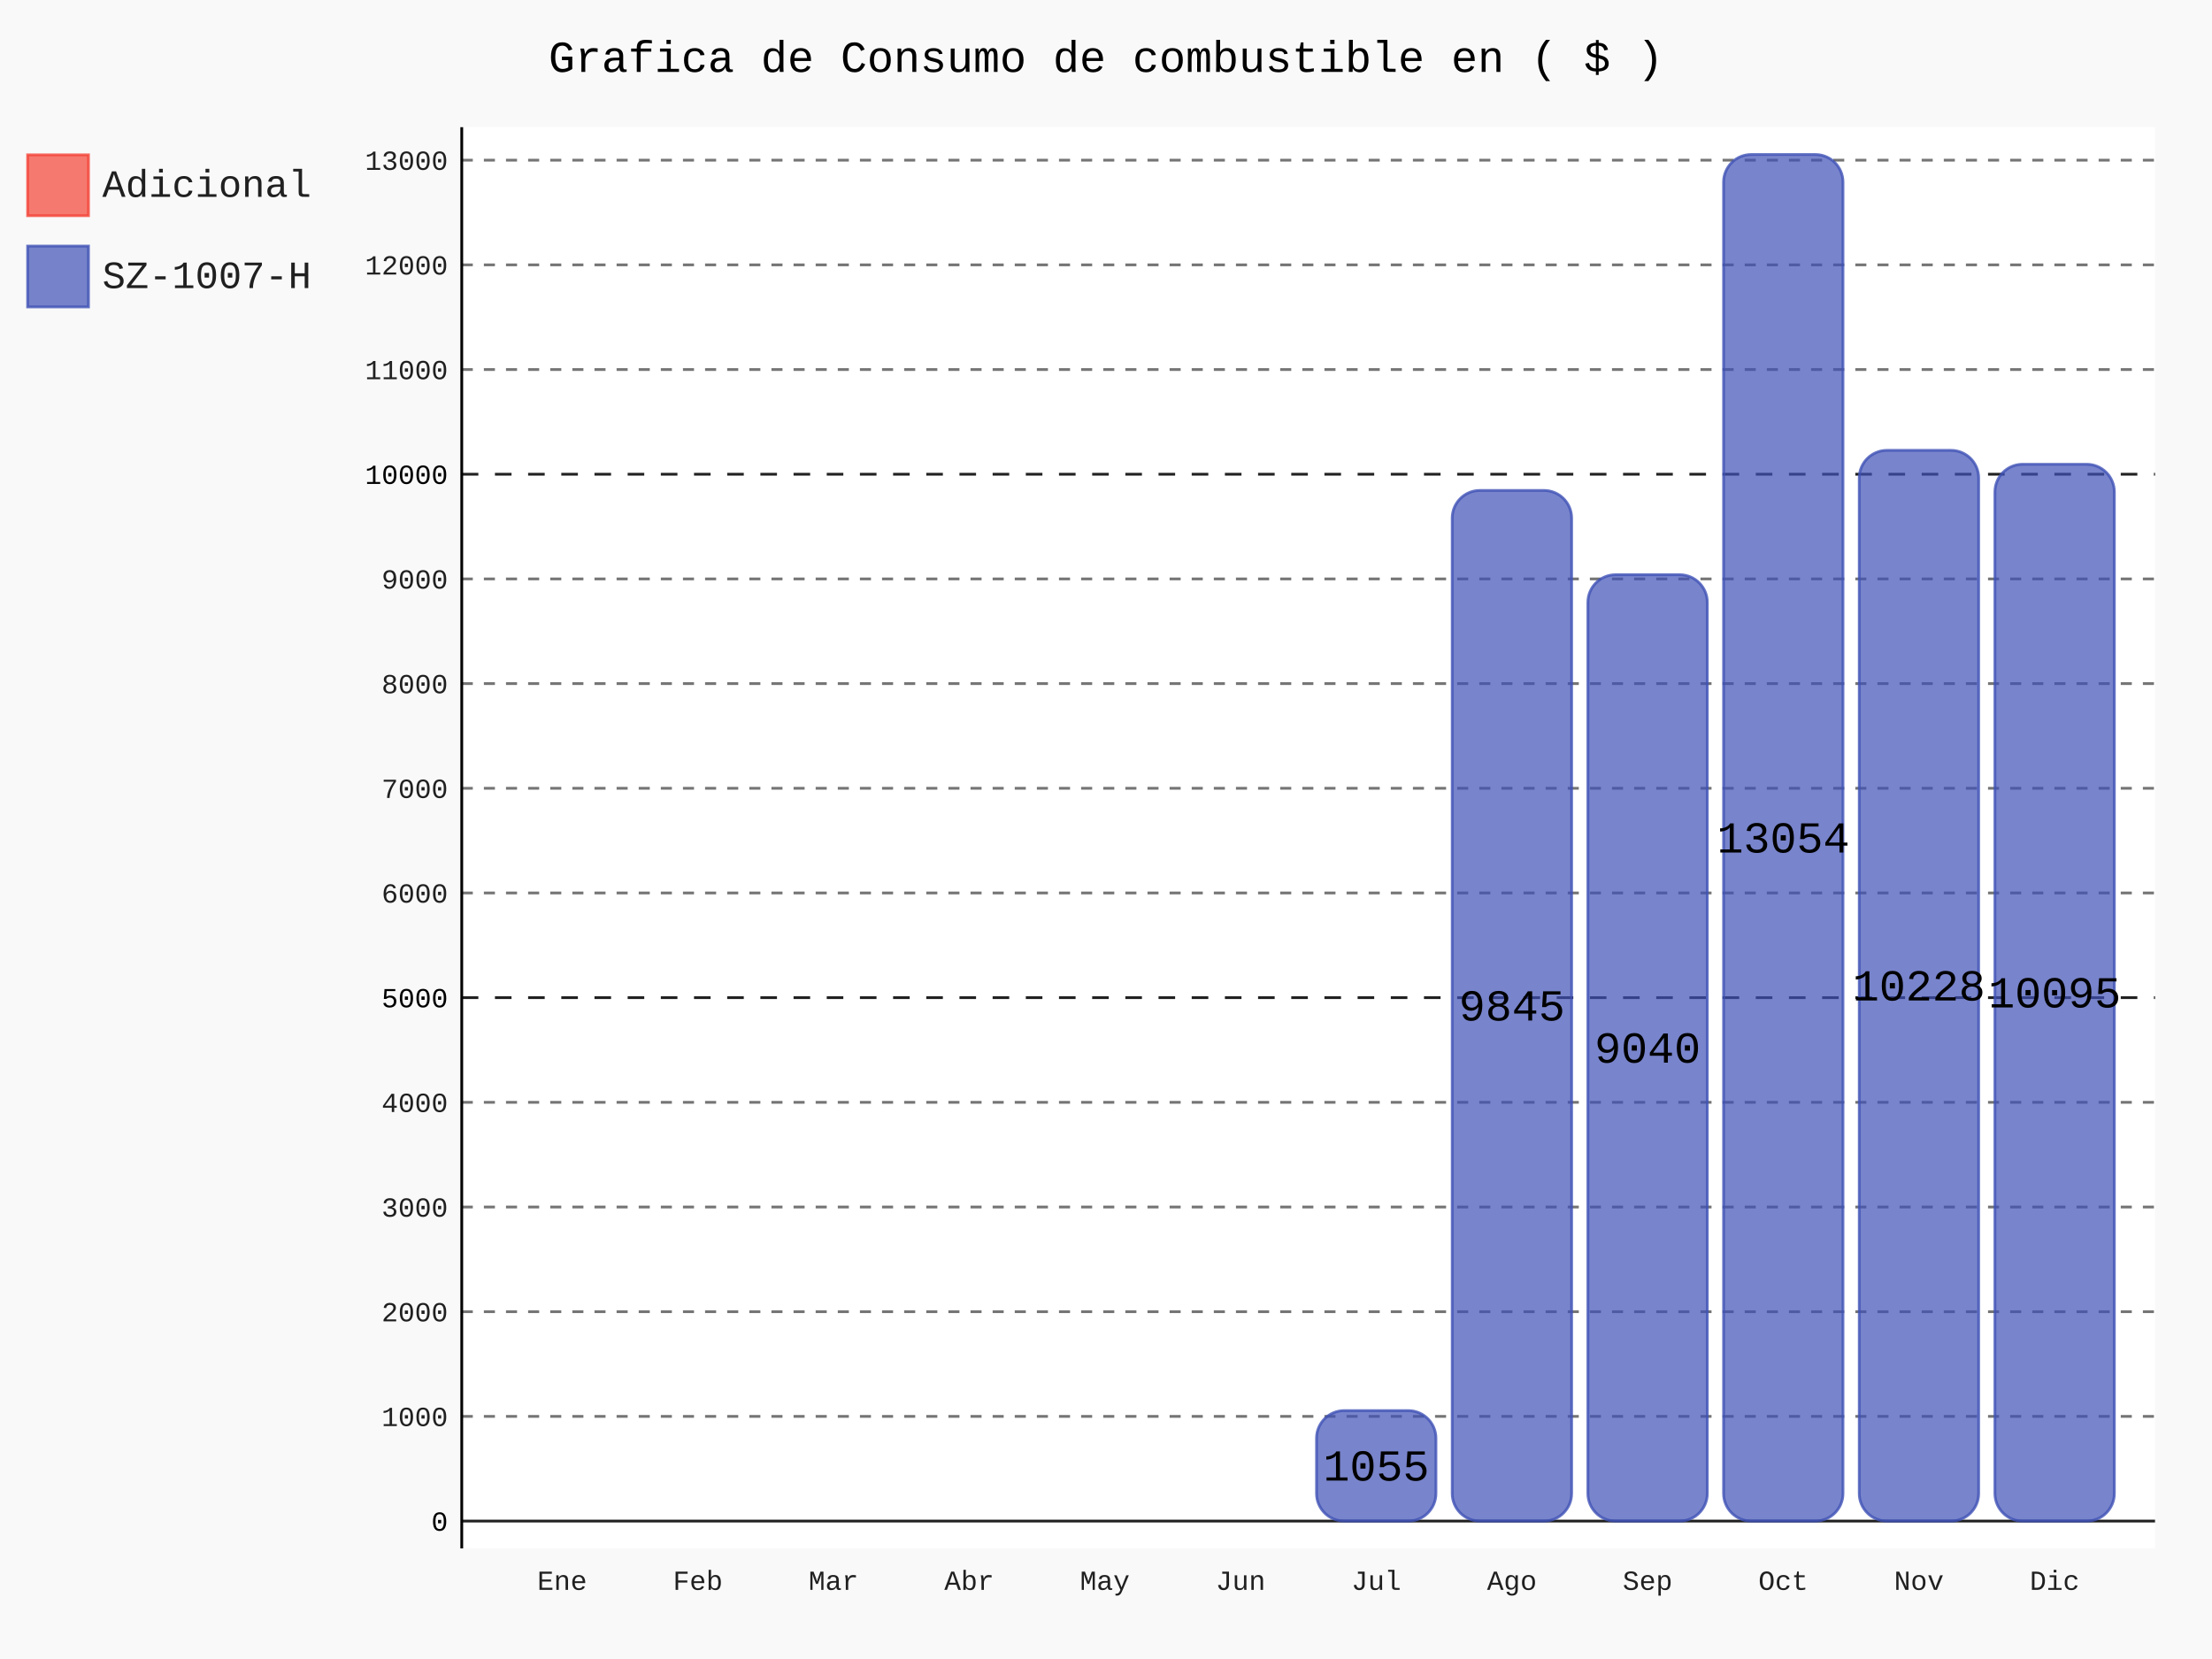
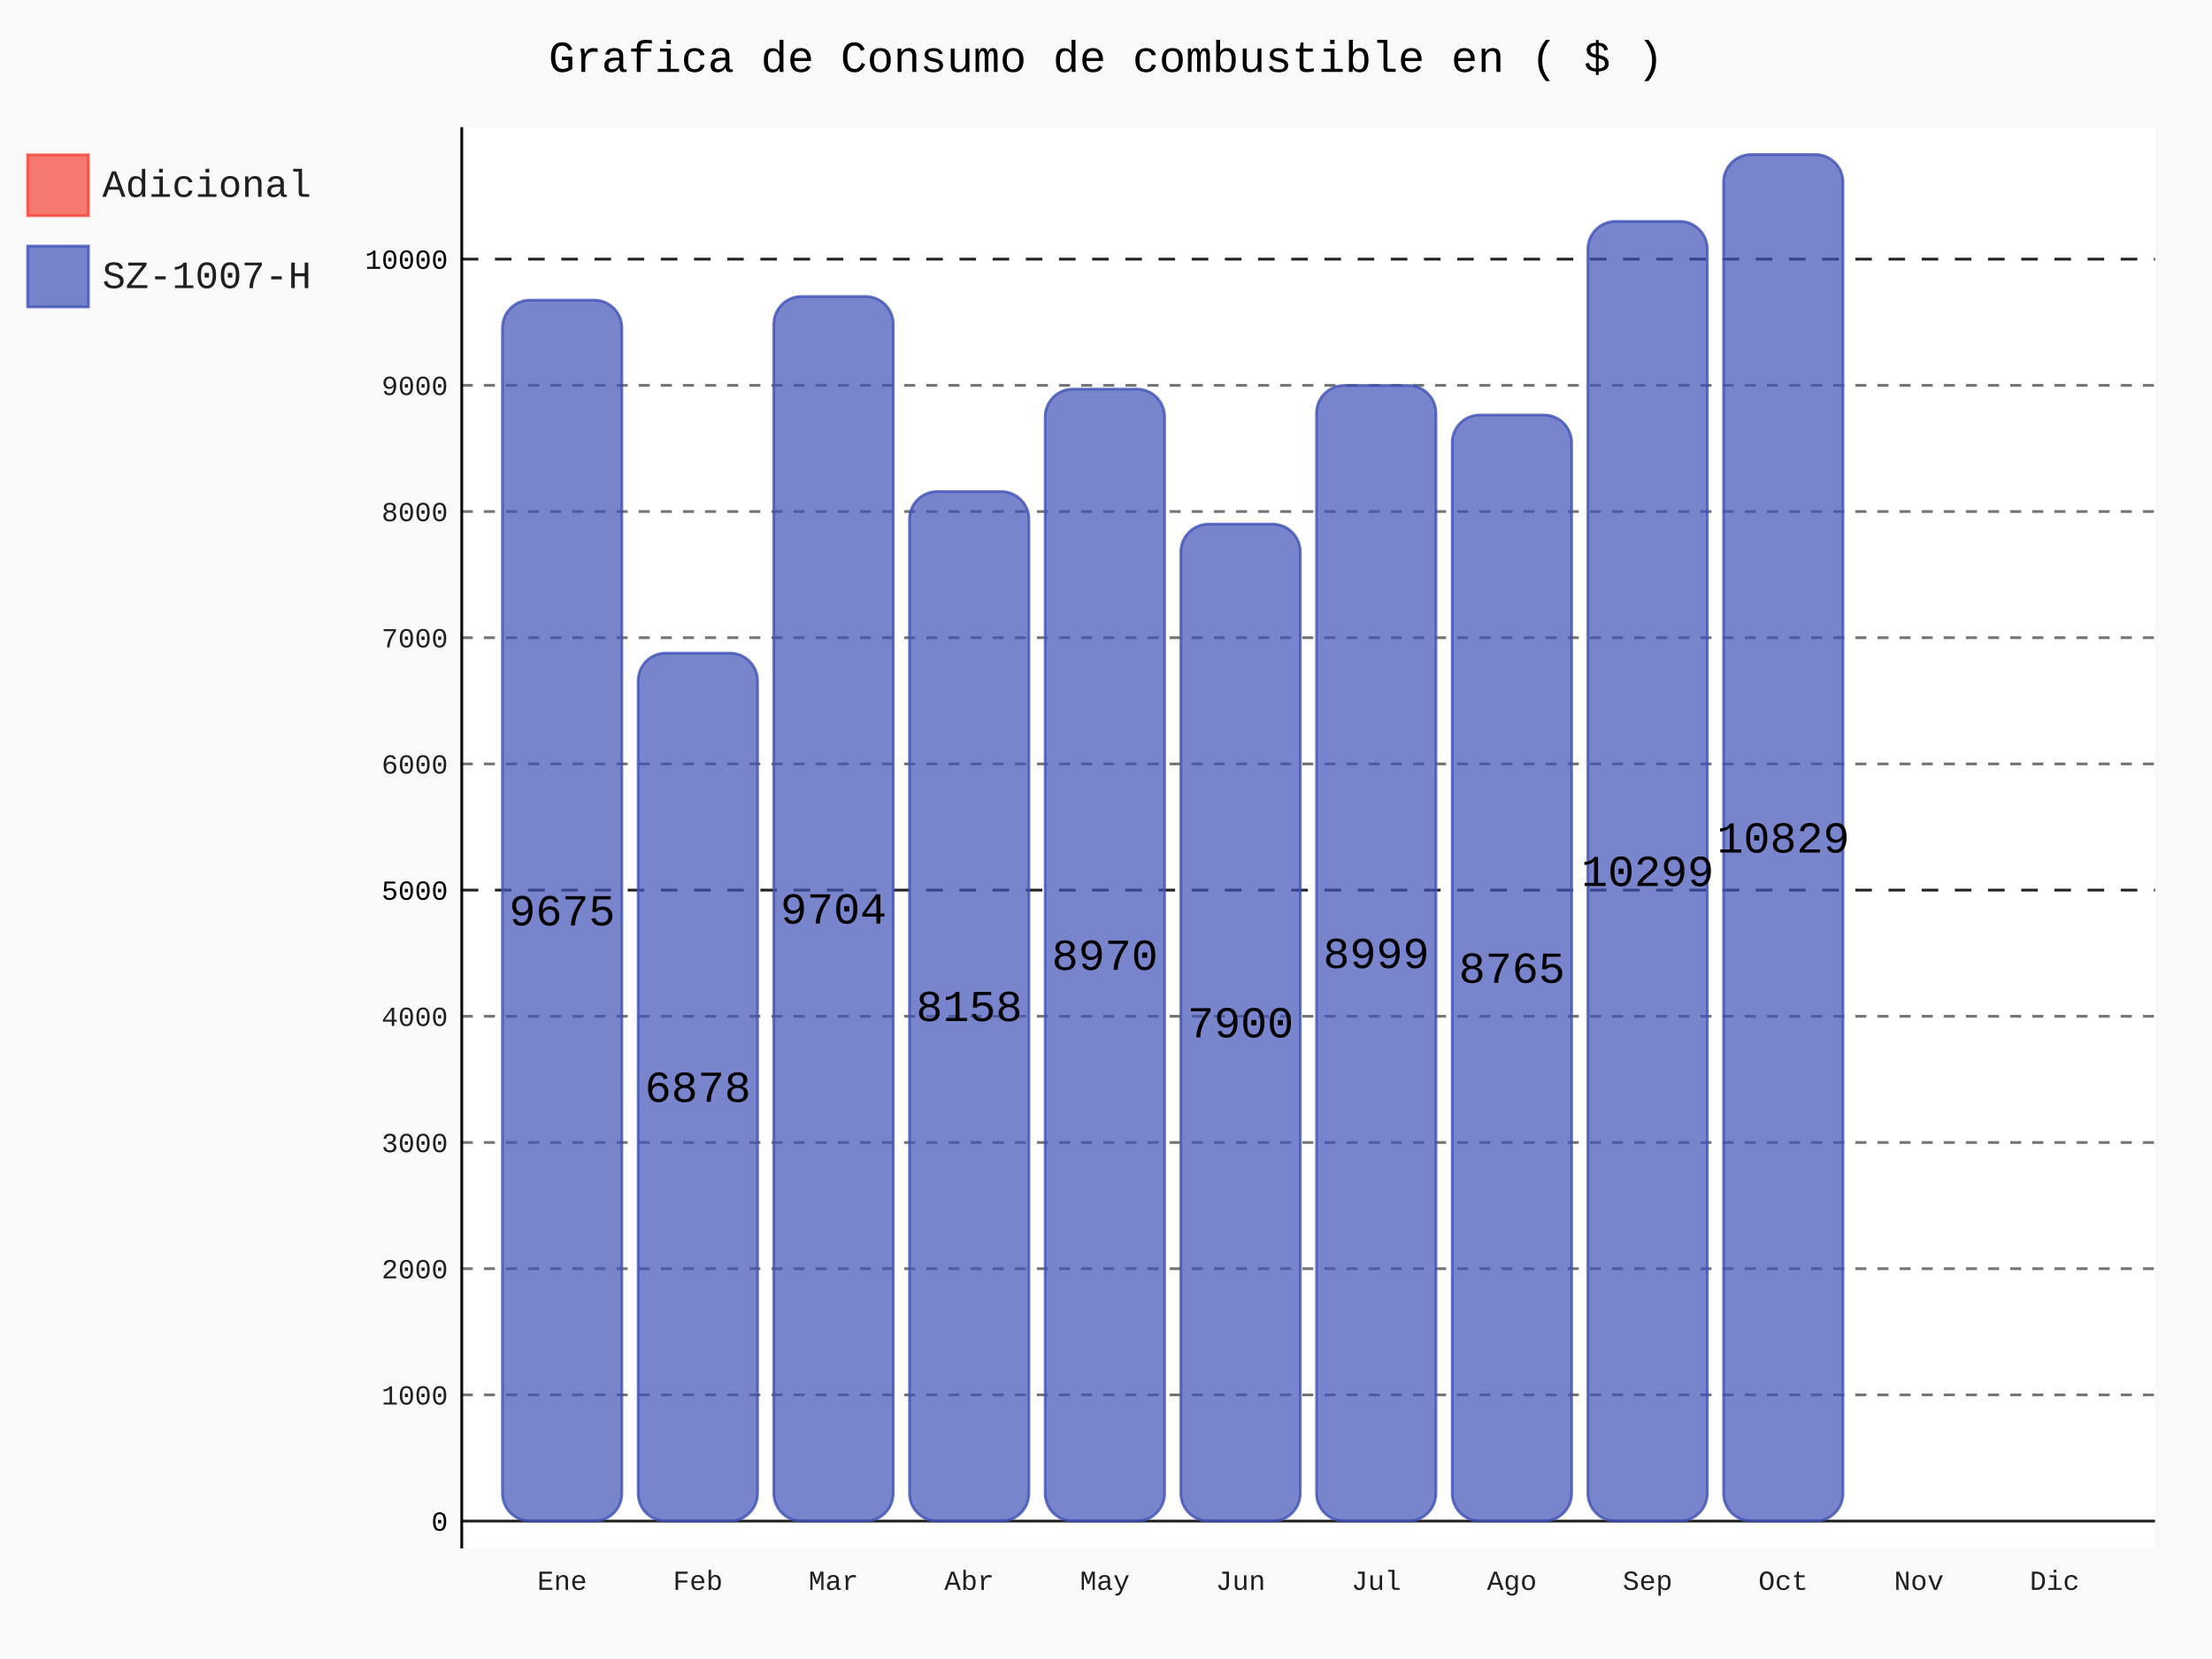
- <svg xmlns="http://www.w3.org/2000/svg" class="pygal-chart" id="chart-ab3c2174-28a5-49a7-9c34-a5045a11734b" viewBox="0 0 800 600">
+ <svg xmlns="http://www.w3.org/2000/svg" class="pygal-chart" id="chart-4b1015f7-79f9-4c62-902c-29ecca9bb8a8" viewBox="0 0 800 600">
  <defs>
    <style type="text/css">/*
 * This file is part of pygal
 *
 * A python svg graph plotting library
 * Copyright © 2012 Kozea

 * This library is free software: you can redistribute it and/or modify it under
 * the terms of the GNU Lesser General Public License as published by the Free
 * Software Foundation, either version 3 of the License, or (at your option) any
 * later version.
 *
 * This library is distributed in the hope that it will be useful, but WITHOUT
 * ANY WARRANTY; without even the implied warranty of MERCHANTABILITY or FITNESS
 * FOR A PARTICULAR PURPOSE.  See the GNU Lesser General Public License for more
 * details.
 *
 * You should have received a copy of the GNU Lesser General Public License
 * along with pygal. If not, see &lt;http://www.gnu.org/licenses/&gt;.
*/

/*
 * Font-sizes from config, override with care
 */

- #chart-ab3c2174-28a5-49a7-9c34-a5045a11734b  {
+ #chart-4b1015f7-79f9-4c62-902c-29ecca9bb8a8  {
  -webkit-user-select: none;
  -webkit-font-smoothing: antialiased;
  font-family: Consolas, "Liberation Mono", Menlo, Courier, monospace;
}

- #chart-ab3c2174-28a5-49a7-9c34-a5045a11734b .title {
+ #chart-4b1015f7-79f9-4c62-902c-29ecca9bb8a8 .title {
  font-family: Consolas, "Liberation Mono", Menlo, Courier, monospace;
  font-size: 16px;
}

- #chart-ab3c2174-28a5-49a7-9c34-a5045a11734b .legends .legend text {
+ #chart-4b1015f7-79f9-4c62-902c-29ecca9bb8a8 .legends .legend text {
  font-family: Consolas, "Liberation Mono", Menlo, Courier, monospace;
  font-size: 14px;
}

- #chart-ab3c2174-28a5-49a7-9c34-a5045a11734b .axis text {
+ #chart-4b1015f7-79f9-4c62-902c-29ecca9bb8a8 .axis text {
  font-family: Consolas, "Liberation Mono", Menlo, Courier, monospace;
  font-size: 10px;
}

- #chart-ab3c2174-28a5-49a7-9c34-a5045a11734b .axis text.major {
+ #chart-4b1015f7-79f9-4c62-902c-29ecca9bb8a8 .axis text.major {
  font-family: Consolas, "Liberation Mono", Menlo, Courier, monospace;
  font-size: 10px;
}

- #chart-ab3c2174-28a5-49a7-9c34-a5045a11734b .text-overlay text.value {
+ #chart-4b1015f7-79f9-4c62-902c-29ecca9bb8a8 .text-overlay text.value {
  font-family: Consolas, "Liberation Mono", Menlo, Courier, monospace;
  font-size: 16px;
}

- #chart-ab3c2174-28a5-49a7-9c34-a5045a11734b .text-overlay text.label {
+ #chart-4b1015f7-79f9-4c62-902c-29ecca9bb8a8 .text-overlay text.label {
  font-family: Consolas, "Liberation Mono", Menlo, Courier, monospace;
  font-size: 10px;
}

- #chart-ab3c2174-28a5-49a7-9c34-a5045a11734b .tooltip {
+ #chart-4b1015f7-79f9-4c62-902c-29ecca9bb8a8 .tooltip {
  font-family: Consolas, "Liberation Mono", Menlo, Courier, monospace;
  font-size: 14px;
}

- #chart-ab3c2174-28a5-49a7-9c34-a5045a11734b text.no_data {
+ #chart-4b1015f7-79f9-4c62-902c-29ecca9bb8a8 text.no_data {
  font-family: Consolas, "Liberation Mono", Menlo, Courier, monospace;
  font-size: 64px;
}

/*
 * This file is part of pygal
 *
 * A python svg graph plotting library
 * Copyright © 2012 Kozea

 * This library is free software: you can redistribute it and/or modify it under
 * the terms of the GNU Lesser General Public License as published by the Free
 * Software Foundation, either version 3 of the License, or (at your option) any
 * later version.
 *
 * This library is distributed in the hope that it will be useful, but WITHOUT
 * ANY WARRANTY; without even the implied warranty of MERCHANTABILITY or FITNESS
 * FOR A PARTICULAR PURPOSE.  See the GNU Lesser General Public License for more
 * details.
 *
 * You should have received a copy of the GNU Lesser General Public License
 * along with pygal. If not, see &lt;http://www.gnu.org/licenses/&gt;.
*/

/*
 * Styles from config
 */

- #chart-ab3c2174-28a5-49a7-9c34-a5045a11734b {
+ #chart-4b1015f7-79f9-4c62-902c-29ecca9bb8a8 {
  background-color: rgba(249, 249, 249, 1);
}

- #chart-ab3c2174-28a5-49a7-9c34-a5045a11734b path,
- #chart-ab3c2174-28a5-49a7-9c34-a5045a11734b line,
- #chart-ab3c2174-28a5-49a7-9c34-a5045a11734b rect,
- #chart-ab3c2174-28a5-49a7-9c34-a5045a11734b circle {
+ #chart-4b1015f7-79f9-4c62-902c-29ecca9bb8a8 path,
+ #chart-4b1015f7-79f9-4c62-902c-29ecca9bb8a8 line,
+ #chart-4b1015f7-79f9-4c62-902c-29ecca9bb8a8 rect,
+ #chart-4b1015f7-79f9-4c62-902c-29ecca9bb8a8 circle {
  -webkit-transition: 150ms;
  -moz-transition: 150ms;
  transition: 150ms;
}

- #chart-ab3c2174-28a5-49a7-9c34-a5045a11734b .graph &gt; .background {
+ #chart-4b1015f7-79f9-4c62-902c-29ecca9bb8a8 .graph &gt; .background {
  fill: rgba(249, 249, 249, 1);
}

- #chart-ab3c2174-28a5-49a7-9c34-a5045a11734b .plot &gt; .background {
+ #chart-4b1015f7-79f9-4c62-902c-29ecca9bb8a8 .plot &gt; .background {
  fill: rgba(255, 255, 255, 1);
}

- #chart-ab3c2174-28a5-49a7-9c34-a5045a11734b .graph {
+ #chart-4b1015f7-79f9-4c62-902c-29ecca9bb8a8 .graph {
  fill: rgba(0, 0, 0, .87);
}

- #chart-ab3c2174-28a5-49a7-9c34-a5045a11734b text.no_data {
+ #chart-4b1015f7-79f9-4c62-902c-29ecca9bb8a8 text.no_data {
  fill: rgba(0, 0, 0, 1);
}

- #chart-ab3c2174-28a5-49a7-9c34-a5045a11734b .title {
+ #chart-4b1015f7-79f9-4c62-902c-29ecca9bb8a8 .title {
  fill: rgba(0, 0, 0, 1);
}

- #chart-ab3c2174-28a5-49a7-9c34-a5045a11734b .legends .legend text {
+ #chart-4b1015f7-79f9-4c62-902c-29ecca9bb8a8 .legends .legend text {
  fill: rgba(0, 0, 0, .87);
}

- #chart-ab3c2174-28a5-49a7-9c34-a5045a11734b .legends .legend:hover text {
+ #chart-4b1015f7-79f9-4c62-902c-29ecca9bb8a8 .legends .legend:hover text {
  fill: rgba(0, 0, 0, 1);
}

- #chart-ab3c2174-28a5-49a7-9c34-a5045a11734b .axis .line {
+ #chart-4b1015f7-79f9-4c62-902c-29ecca9bb8a8 .axis .line {
  stroke: rgba(0, 0, 0, 1);
}

- #chart-ab3c2174-28a5-49a7-9c34-a5045a11734b .axis .guide.line {
+ #chart-4b1015f7-79f9-4c62-902c-29ecca9bb8a8 .axis .guide.line {
  stroke: rgba(0, 0, 0, .54);
}

- #chart-ab3c2174-28a5-49a7-9c34-a5045a11734b .axis .major.line {
+ #chart-4b1015f7-79f9-4c62-902c-29ecca9bb8a8 .axis .major.line {
  stroke: rgba(0, 0, 0, .87);
}

- #chart-ab3c2174-28a5-49a7-9c34-a5045a11734b .axis text.major {
+ #chart-4b1015f7-79f9-4c62-902c-29ecca9bb8a8 .axis text.major {
  fill: rgba(0, 0, 0, 1);
}

- #chart-ab3c2174-28a5-49a7-9c34-a5045a11734b .axis.y .guides:hover .guide.line,
- #chart-ab3c2174-28a5-49a7-9c34-a5045a11734b .line-graph .axis.x .guides:hover .guide.line,
- #chart-ab3c2174-28a5-49a7-9c34-a5045a11734b .stackedline-graph .axis.x .guides:hover .guide.line,
- #chart-ab3c2174-28a5-49a7-9c34-a5045a11734b .xy-graph .axis.x .guides:hover .guide.line {
+ #chart-4b1015f7-79f9-4c62-902c-29ecca9bb8a8 .axis.y .guides:hover .guide.line,
+ #chart-4b1015f7-79f9-4c62-902c-29ecca9bb8a8 .line-graph .axis.x .guides:hover .guide.line,
+ #chart-4b1015f7-79f9-4c62-902c-29ecca9bb8a8 .stackedline-graph .axis.x .guides:hover .guide.line,
+ #chart-4b1015f7-79f9-4c62-902c-29ecca9bb8a8 .xy-graph .axis.x .guides:hover .guide.line {
  stroke: rgba(0, 0, 0, 1);
}

- #chart-ab3c2174-28a5-49a7-9c34-a5045a11734b .axis .guides:hover text {
+ #chart-4b1015f7-79f9-4c62-902c-29ecca9bb8a8 .axis .guides:hover text {
  fill: rgba(0, 0, 0, 1);
}


- #chart-ab3c2174-28a5-49a7-9c34-a5045a11734b .reactive {
+ #chart-4b1015f7-79f9-4c62-902c-29ecca9bb8a8 .reactive {
  fill-opacity: .7;
  stroke-opacity: .8;
}

- #chart-ab3c2174-28a5-49a7-9c34-a5045a11734b .ci {
+ #chart-4b1015f7-79f9-4c62-902c-29ecca9bb8a8 .ci {
    stroke: rgba(0, 0, 0, .87);
}

- #chart-ab3c2174-28a5-49a7-9c34-a5045a11734b .reactive.active,
- #chart-ab3c2174-28a5-49a7-9c34-a5045a11734b .active .reactive {
+ #chart-4b1015f7-79f9-4c62-902c-29ecca9bb8a8 .reactive.active,
+ #chart-4b1015f7-79f9-4c62-902c-29ecca9bb8a8 .active .reactive {
  fill-opacity: .8;
  stroke-opacity: .9;
  stroke-width: 4;
}

- #chart-ab3c2174-28a5-49a7-9c34-a5045a11734b .ci .reactive.active {
+ #chart-4b1015f7-79f9-4c62-902c-29ecca9bb8a8 .ci .reactive.active {
  stroke-width: 1.5;
}

- #chart-ab3c2174-28a5-49a7-9c34-a5045a11734b .series text {
+ #chart-4b1015f7-79f9-4c62-902c-29ecca9bb8a8 .series text {
  fill: rgba(0, 0, 0, 1);
}

- #chart-ab3c2174-28a5-49a7-9c34-a5045a11734b .tooltip rect {
+ #chart-4b1015f7-79f9-4c62-902c-29ecca9bb8a8 .tooltip rect {
  fill: rgba(255, 255, 255, 1);
  stroke: rgba(0, 0, 0, 1);
  -webkit-transition: opacity 150ms;
  -moz-transition: opacity 150ms;
  transition: opacity 150ms;
}

- #chart-ab3c2174-28a5-49a7-9c34-a5045a11734b .tooltip .label {
+ #chart-4b1015f7-79f9-4c62-902c-29ecca9bb8a8 .tooltip .label {
  fill: rgba(0, 0, 0, .87);
}

- #chart-ab3c2174-28a5-49a7-9c34-a5045a11734b .tooltip .label {
+ #chart-4b1015f7-79f9-4c62-902c-29ecca9bb8a8 .tooltip .label {
  fill: rgba(0, 0, 0, .87);
}

- #chart-ab3c2174-28a5-49a7-9c34-a5045a11734b .tooltip .legend {
+ #chart-4b1015f7-79f9-4c62-902c-29ecca9bb8a8 .tooltip .legend {
  font-size: .8em;
  fill: rgba(0, 0, 0, .54);
}

- #chart-ab3c2174-28a5-49a7-9c34-a5045a11734b .tooltip .x_label {
+ #chart-4b1015f7-79f9-4c62-902c-29ecca9bb8a8 .tooltip .x_label {
  font-size: .6em;
  fill: rgba(0, 0, 0, 1);
}

- #chart-ab3c2174-28a5-49a7-9c34-a5045a11734b .tooltip .xlink {
+ #chart-4b1015f7-79f9-4c62-902c-29ecca9bb8a8 .tooltip .xlink {
  font-size: .5em;
  text-decoration: underline;
}

- #chart-ab3c2174-28a5-49a7-9c34-a5045a11734b .tooltip .value {
+ #chart-4b1015f7-79f9-4c62-902c-29ecca9bb8a8 .tooltip .value {
  font-size: 1.5em;
}

- #chart-ab3c2174-28a5-49a7-9c34-a5045a11734b .bound {
+ #chart-4b1015f7-79f9-4c62-902c-29ecca9bb8a8 .bound {
  font-size: .5em;
}

- #chart-ab3c2174-28a5-49a7-9c34-a5045a11734b .max-value {
+ #chart-4b1015f7-79f9-4c62-902c-29ecca9bb8a8 .max-value {
  font-size: .75em;
  fill: rgba(0, 0, 0, .54);
}

- #chart-ab3c2174-28a5-49a7-9c34-a5045a11734b .map-element {
+ #chart-4b1015f7-79f9-4c62-902c-29ecca9bb8a8 .map-element {
  fill: rgba(255, 255, 255, 1);
  stroke: rgba(0, 0, 0, .54) !important;
}

- #chart-ab3c2174-28a5-49a7-9c34-a5045a11734b .map-element .reactive {
+ #chart-4b1015f7-79f9-4c62-902c-29ecca9bb8a8 .map-element .reactive {
  fill-opacity: inherit;
  stroke-opacity: inherit;
}

- #chart-ab3c2174-28a5-49a7-9c34-a5045a11734b .color-0, #chart-ab3c2174-28a5-49a7-9c34-a5045a11734b .color-0 a:visited {
+ #chart-4b1015f7-79f9-4c62-902c-29ecca9bb8a8 .color-0, #chart-4b1015f7-79f9-4c62-902c-29ecca9bb8a8 .color-0 a:visited {
  stroke: #F44336;
  fill: #F44336;
}

- #chart-ab3c2174-28a5-49a7-9c34-a5045a11734b .color-1, #chart-ab3c2174-28a5-49a7-9c34-a5045a11734b .color-1 a:visited {
+ #chart-4b1015f7-79f9-4c62-902c-29ecca9bb8a8 .color-1, #chart-4b1015f7-79f9-4c62-902c-29ecca9bb8a8 .color-1 a:visited {
  stroke: #3F51B5;
  fill: #3F51B5;
}

- #chart-ab3c2174-28a5-49a7-9c34-a5045a11734b  .text-overlay .color-0 text {
+ #chart-4b1015f7-79f9-4c62-902c-29ecca9bb8a8  .text-overlay .color-0 text {
  fill: black;
}

- #chart-ab3c2174-28a5-49a7-9c34-a5045a11734b  .text-overlay .color-1 text {
+ #chart-4b1015f7-79f9-4c62-902c-29ecca9bb8a8  .text-overlay .color-1 text {
  fill: black;
}




/*
 * This file is part of pygal
 *
 * A python svg graph plotting library
 * Copyright © 2012 Kozea

 * This library is free software: you can redistribute it and/or modify it under
 * the terms of the GNU Lesser General Public License as published by the Free
 * Software Foundation, either version 3 of the License, or (at your option) any
 * later version.
 *
 * This library is distributed in the hope that it will be useful, but WITHOUT
 * ANY WARRANTY; without even the implied warranty of MERCHANTABILITY or FITNESS
 * FOR A PARTICULAR PURPOSE.  See the GNU Lesser General Public License for more
 * details.
 *
 * You should have received a copy of the GNU Lesser General Public License
 * along with pygal. If not, see &lt;http://www.gnu.org/licenses/&gt;.
*/

- #chart-ab3c2174-28a5-49a7-9c34-a5045a11734b text.no_data {
+ #chart-4b1015f7-79f9-4c62-902c-29ecca9bb8a8 text.no_data {
  text-anchor: middle;
}

- #chart-ab3c2174-28a5-49a7-9c34-a5045a11734b .guide.line {
+ #chart-4b1015f7-79f9-4c62-902c-29ecca9bb8a8 .guide.line {
  fill: none;
}

- #chart-ab3c2174-28a5-49a7-9c34-a5045a11734b .centered {
+ #chart-4b1015f7-79f9-4c62-902c-29ecca9bb8a8 .centered {
  text-anchor: middle;
}

- #chart-ab3c2174-28a5-49a7-9c34-a5045a11734b .title {
+ #chart-4b1015f7-79f9-4c62-902c-29ecca9bb8a8 .title {
  text-anchor: middle;
}

- #chart-ab3c2174-28a5-49a7-9c34-a5045a11734b .legends .legend text {
+ #chart-4b1015f7-79f9-4c62-902c-29ecca9bb8a8 .legends .legend text {
  fill-opacity: 1;
}

- #chart-ab3c2174-28a5-49a7-9c34-a5045a11734b .axis.x text {
+ #chart-4b1015f7-79f9-4c62-902c-29ecca9bb8a8 .axis.x text {
  text-anchor: middle;
}

- #chart-ab3c2174-28a5-49a7-9c34-a5045a11734b .axis.x:not(.web) text[transform] {
+ #chart-4b1015f7-79f9-4c62-902c-29ecca9bb8a8 .axis.x:not(.web) text[transform] {
  text-anchor: start;
}

- #chart-ab3c2174-28a5-49a7-9c34-a5045a11734b .axis.x:not(.web) text[transform].backwards {
+ #chart-4b1015f7-79f9-4c62-902c-29ecca9bb8a8 .axis.x:not(.web) text[transform].backwards {
  text-anchor: end;
}

- #chart-ab3c2174-28a5-49a7-9c34-a5045a11734b .axis.y text {
+ #chart-4b1015f7-79f9-4c62-902c-29ecca9bb8a8 .axis.y text {
  text-anchor: end;
}

- #chart-ab3c2174-28a5-49a7-9c34-a5045a11734b .axis.y text[transform].backwards {
+ #chart-4b1015f7-79f9-4c62-902c-29ecca9bb8a8 .axis.y text[transform].backwards {
  text-anchor: start;
}

- #chart-ab3c2174-28a5-49a7-9c34-a5045a11734b .axis.y2 text {
+ #chart-4b1015f7-79f9-4c62-902c-29ecca9bb8a8 .axis.y2 text {
  text-anchor: start;
}

- #chart-ab3c2174-28a5-49a7-9c34-a5045a11734b .axis.y2 text[transform].backwards {
+ #chart-4b1015f7-79f9-4c62-902c-29ecca9bb8a8 .axis.y2 text[transform].backwards {
  text-anchor: end;
}

- #chart-ab3c2174-28a5-49a7-9c34-a5045a11734b .axis .guide.line {
+ #chart-4b1015f7-79f9-4c62-902c-29ecca9bb8a8 .axis .guide.line {
  stroke-dasharray: 4,4;
}

- #chart-ab3c2174-28a5-49a7-9c34-a5045a11734b .axis .major.guide.line {
+ #chart-4b1015f7-79f9-4c62-902c-29ecca9bb8a8 .axis .major.guide.line {
  stroke-dasharray: 6,6;
}

- #chart-ab3c2174-28a5-49a7-9c34-a5045a11734b .horizontal .axis.y .guide.line,
- #chart-ab3c2174-28a5-49a7-9c34-a5045a11734b .horizontal .axis.y2 .guide.line,
- #chart-ab3c2174-28a5-49a7-9c34-a5045a11734b .vertical .axis.x .guide.line {
+ #chart-4b1015f7-79f9-4c62-902c-29ecca9bb8a8 .horizontal .axis.y .guide.line,
+ #chart-4b1015f7-79f9-4c62-902c-29ecca9bb8a8 .horizontal .axis.y2 .guide.line,
+ #chart-4b1015f7-79f9-4c62-902c-29ecca9bb8a8 .vertical .axis.x .guide.line {
  opacity: 0;
}

- #chart-ab3c2174-28a5-49a7-9c34-a5045a11734b .horizontal .axis.always_show .guide.line,
- #chart-ab3c2174-28a5-49a7-9c34-a5045a11734b .vertical .axis.always_show .guide.line {
+ #chart-4b1015f7-79f9-4c62-902c-29ecca9bb8a8 .horizontal .axis.always_show .guide.line,
+ #chart-4b1015f7-79f9-4c62-902c-29ecca9bb8a8 .vertical .axis.always_show .guide.line {
  opacity: 1 !important;
}

- #chart-ab3c2174-28a5-49a7-9c34-a5045a11734b .axis.y .guides:hover .guide.line,
- #chart-ab3c2174-28a5-49a7-9c34-a5045a11734b .axis.y2 .guides:hover .guide.line,
- #chart-ab3c2174-28a5-49a7-9c34-a5045a11734b .axis.x .guides:hover .guide.line {
+ #chart-4b1015f7-79f9-4c62-902c-29ecca9bb8a8 .axis.y .guides:hover .guide.line,
+ #chart-4b1015f7-79f9-4c62-902c-29ecca9bb8a8 .axis.y2 .guides:hover .guide.line,
+ #chart-4b1015f7-79f9-4c62-902c-29ecca9bb8a8 .axis.x .guides:hover .guide.line {
  opacity: 1;
}

- #chart-ab3c2174-28a5-49a7-9c34-a5045a11734b .axis .guides:hover text {
+ #chart-4b1015f7-79f9-4c62-902c-29ecca9bb8a8 .axis .guides:hover text {
  opacity: 1;
}

- #chart-ab3c2174-28a5-49a7-9c34-a5045a11734b .nofill {
+ #chart-4b1015f7-79f9-4c62-902c-29ecca9bb8a8 .nofill {
  fill: none;
}

- #chart-ab3c2174-28a5-49a7-9c34-a5045a11734b .subtle-fill {
+ #chart-4b1015f7-79f9-4c62-902c-29ecca9bb8a8 .subtle-fill {
  fill-opacity: .2;
}

- #chart-ab3c2174-28a5-49a7-9c34-a5045a11734b .dot {
+ #chart-4b1015f7-79f9-4c62-902c-29ecca9bb8a8 .dot {
  stroke-width: 1px;
  fill-opacity: 1;
}

- #chart-ab3c2174-28a5-49a7-9c34-a5045a11734b .dot.active {
+ #chart-4b1015f7-79f9-4c62-902c-29ecca9bb8a8 .dot.active {
  stroke-width: 5px;
}

- #chart-ab3c2174-28a5-49a7-9c34-a5045a11734b .dot.negative {
+ #chart-4b1015f7-79f9-4c62-902c-29ecca9bb8a8 .dot.negative {
  fill: transparent;
}

- #chart-ab3c2174-28a5-49a7-9c34-a5045a11734b  text, #chart-ab3c2174-28a5-49a7-9c34-a5045a11734b  tspan {
+ #chart-4b1015f7-79f9-4c62-902c-29ecca9bb8a8  text, #chart-4b1015f7-79f9-4c62-902c-29ecca9bb8a8  tspan {
  stroke: none !important;
}

- #chart-ab3c2174-28a5-49a7-9c34-a5045a11734b .series text.active {
+ #chart-4b1015f7-79f9-4c62-902c-29ecca9bb8a8 .series text.active {
  opacity: 1;
}

- #chart-ab3c2174-28a5-49a7-9c34-a5045a11734b .tooltip rect {
+ #chart-4b1015f7-79f9-4c62-902c-29ecca9bb8a8 .tooltip rect {
  fill-opacity: .95;
  stroke-width: .5;
}

- #chart-ab3c2174-28a5-49a7-9c34-a5045a11734b .tooltip text {
+ #chart-4b1015f7-79f9-4c62-902c-29ecca9bb8a8 .tooltip text {
  fill-opacity: 1;
}

- #chart-ab3c2174-28a5-49a7-9c34-a5045a11734b .showable {
+ #chart-4b1015f7-79f9-4c62-902c-29ecca9bb8a8 .showable {
  visibility: hidden;
}

- #chart-ab3c2174-28a5-49a7-9c34-a5045a11734b .showable.shown {
+ #chart-4b1015f7-79f9-4c62-902c-29ecca9bb8a8 .showable.shown {
  visibility: visible;
}

- #chart-ab3c2174-28a5-49a7-9c34-a5045a11734b .gauge-background {
+ #chart-4b1015f7-79f9-4c62-902c-29ecca9bb8a8 .gauge-background {
  fill: rgba(229, 229, 229, 1);
  stroke: none;
}

- #chart-ab3c2174-28a5-49a7-9c34-a5045a11734b .bg-lines {
+ #chart-4b1015f7-79f9-4c62-902c-29ecca9bb8a8 .bg-lines {
  stroke: rgba(249, 249, 249, 1);
  stroke-width: 2px;
}
</style>
  </defs>
  <g class="graph stackedbar-graph vertical">
    <rect class="background" height="600" width="800" x="0" y="0" />
    <g class="plot" transform="translate(167, 46)">
      <rect class="background" height="514" width="612.4" x="0" y="0" />
      <g class="axis y always_show">
        <g class="guides">
          <path class="axis major line" d="M0 504.115 h612.4" />
          <text class="major" x="-5" y="507.615">0</text>
        </g>
        <g class="guides">
-           <path class="guide line" d="M0 466.255 h612.4" />
-           <text class="" x="-5" y="469.755">1000</text>
-         </g>
-         <g class="guides">
-           <path class="guide line" d="M0 428.394 h612.4" />
-           <text class="" x="-5" y="431.894">2000</text>
-         </g>
-         <g class="guides">
-           <path class="guide line" d="M0 390.534 h612.4" />
-           <text class="" x="-5" y="394.034">3000</text>
-         </g>
-         <g class="guides">
-           <path class="guide line" d="M0 352.673 h612.4" />
-           <text class="" x="-5" y="356.173">4000</text>
-         </g>
-         <g class="guides">
-           <path class="major guide line" d="M0 314.813 h612.4" />
-           <text class="major" x="-5" y="318.313">5000</text>
-         </g>
-         <g class="guides">
-           <path class="guide line" d="M0 276.952 h612.4" />
-           <text class="" x="-5" y="280.452">6000</text>
-         </g>
-         <g class="guides">
-           <path class="guide line" d="M0 239.092 h612.4" />
-           <text class="" x="-5" y="242.592">7000</text>
-         </g>
-         <g class="guides">
-           <path class="guide line" d="M0 201.232 h612.4" />
-           <text class="" x="-5" y="204.732">8000</text>
-         </g>
-         <g class="guides">
-           <path class="guide line" d="M0 163.371 h612.4" />
-           <text class="" x="-5" y="166.871">9000</text>
-         </g>
-         <g class="guides">
-           <path class="major guide line" d="M0 125.511 h612.4" />
-           <text class="major" x="-5" y="129.011">10000</text>
-         </g>
-         <g class="guides">
-           <path class="guide line" d="M0 87.65 h612.4" />
-           <text class="" x="-5" y="91.15">11000</text>
-         </g>
-         <g class="guides">
-           <path class="guide line" d="M0 49.79 h612.4" />
-           <text class="" x="-5" y="53.29">12000</text>
-         </g>
-         <g class="guides">
-           <path class="guide line" d="M0 11.929 h612.4" />
-           <text class="" x="-5" y="15.429">13000</text>
+           <path class="guide line" d="M0 458.476 h612.4" />
+           <text class="" x="-5" y="461.976">1000</text>
+         </g>
+         <g class="guides">
+           <path class="guide line" d="M0 412.836 h612.4" />
+           <text class="" x="-5" y="416.336">2000</text>
+         </g>
+         <g class="guides">
+           <path class="guide line" d="M0 367.197 h612.4" />
+           <text class="" x="-5" y="370.697">3000</text>
+         </g>
+         <g class="guides">
+           <path class="guide line" d="M0 321.557 h612.4" />
+           <text class="" x="-5" y="325.057">4000</text>
+         </g>
+         <g class="guides">
+           <path class="major guide line" d="M0 275.918 h612.4" />
+           <text class="major" x="-5" y="279.418">5000</text>
+         </g>
+         <g class="guides">
+           <path class="guide line" d="M0 230.278 h612.4" />
+           <text class="" x="-5" y="233.778">6000</text>
+         </g>
+         <g class="guides">
+           <path class="guide line" d="M0 184.638 h612.4" />
+           <text class="" x="-5" y="188.138">7000</text>
+         </g>
+         <g class="guides">
+           <path class="guide line" d="M0 138.999 h612.4" />
+           <text class="" x="-5" y="142.499">8000</text>
+         </g>
+         <g class="guides">
+           <path class="guide line" d="M0 93.359 h612.4" />
+           <text class="" x="-5" y="96.859">9000</text>
+         </g>
+         <g class="guides">
+           <path class="major guide line" d="M0 47.72 h612.4" />
+           <text class="major" x="-5" y="51.22">10000</text>
        </g>
      </g>
      <g class="axis x">
        <path class="line" d="M0 0 v514" />
        <g class="guides">
          <path class="guide line" d="M36.312 0 v514" />
          <text class="" x="36.312" y="529.0">Ene</text>
        </g>
        <g class="guides">
          <path class="guide line" d="M85.383 0 v514" />
          <text class="" x="85.383" y="529.0">Feb</text>
        </g>
        <g class="guides">
          <path class="guide line" d="M134.453 0 v514" />
          <text class="" x="134.453" y="529.0">Mar</text>
        </g>
        <g class="guides">
          <path class="guide line" d="M183.524 0 v514" />
          <text class="" x="183.524" y="529.0">Abr</text>
        </g>
        <g class="guides">
          <path class="guide line" d="M232.594 0 v514" />
          <text class="" x="232.594" y="529.0">May</text>
        </g>
        <g class="guides">
          <path class="guide line" d="M281.665 0 v514" />
          <text class="" x="281.665" y="529.0">Jun</text>
        </g>
        <g class="guides">
          <path class="guide line" d="M330.735 0 v514" />
          <text class="" x="330.735" y="529.0">Jul</text>
        </g>
        <g class="guides">
          <path class="guide line" d="M379.806 0 v514" />
          <text class="" x="379.806" y="529.0">Ago</text>
        </g>
        <g class="guides">
          <path class="guide line" d="M428.876 0 v514" />
          <text class="" x="428.876" y="529.0">Sep</text>
        </g>
        <g class="guides">
          <path class="guide line" d="M477.947 0 v514" />
          <text class="" x="477.947" y="529.0">Oct</text>
        </g>
        <g class="guides">
          <path class="guide line" d="M527.017 0 v514" />
          <text class="" x="527.017" y="529.0">Nov</text>
        </g>
        <g class="guides">
          <path class="guide line" d="M576.088 0 v514" />
          <text class="" x="576.088" y="529.0">Dic</text>
        </g>
      </g>
      <g class="series serie-1 color-1">
        <g class="bars">
          <g class="bar">
-             <rect class="rect reactive tooltip-trigger" height="0.0" rx="10" ry="10" width="43.182" x="14.721" y="504.115" />
-           </g>
-           <g class="bar">
-             <rect class="rect reactive tooltip-trigger" height="0.0" rx="10" ry="10" width="43.182" x="63.792" y="504.115" />
-           </g>
-           <g class="bar">
-             <rect class="rect reactive tooltip-trigger" height="0.0" rx="10" ry="10" width="43.182" x="112.862" y="504.115" />
-           </g>
-           <g class="bar">
-             <rect class="rect reactive tooltip-trigger" height="0.0" rx="10" ry="10" width="43.182" x="161.933" y="504.115" />
-           </g>
-           <g class="bar">
-             <rect class="rect reactive tooltip-trigger" height="0.0" rx="10" ry="10" width="43.182" x="211.003" y="504.115" />
-           </g>
-           <g class="bar">
-             <rect class="rect reactive tooltip-trigger" height="0.0" rx="10" ry="10" width="43.182" x="260.074" y="504.115" />
-           </g>
-           <g class="bar">
-             <rect class="rect reactive tooltip-trigger" height="39.943" rx="10" ry="10" width="43.182" x="309.144" y="464.173" />
-           </g>
-           <g class="bar">
-             <rect class="rect reactive tooltip-trigger" height="372.736" rx="10" ry="10" width="43.182" x="358.215" y="131.379" />
-           </g>
-           <g class="bar">
-             <rect class="rect reactive tooltip-trigger" height="342.259" rx="10" ry="10" width="43.182" x="407.285" y="161.857" />
+             <rect class="rect reactive tooltip-trigger" height="441.563" rx="10" ry="10" width="43.182" x="14.721" y="62.553" />
+           </g>
+           <g class="bar">
+             <rect class="rect reactive tooltip-trigger" height="313.909" rx="10" ry="10" width="43.182" x="63.792" y="190.207" />
+           </g>
+           <g class="bar">
+             <rect class="rect reactive tooltip-trigger" height="442.886" rx="10" ry="10" width="43.182" x="112.862" y="61.229" />
+           </g>
+           <g class="bar">
+             <rect class="rect reactive tooltip-trigger" height="372.328" rx="10" ry="10" width="43.182" x="161.933" y="131.788" />
+           </g>
+           <g class="bar">
+             <rect class="rect reactive tooltip-trigger" height="409.387" rx="10" ry="10" width="43.182" x="211.003" y="94.729" />
+           </g>
+           <g class="bar">
+             <rect class="rect reactive tooltip-trigger" height="360.553" rx="10" ry="10" width="43.182" x="260.074" y="143.563" />
+           </g>
+           <g class="bar">
+             <rect class="rect reactive tooltip-trigger" height="410.71" rx="10" ry="10" width="43.182" x="309.144" y="93.405" />
+           </g>
+           <g class="bar">
+             <rect class="rect reactive tooltip-trigger" height="400.031" rx="10" ry="10" width="43.182" x="358.215" y="104.085" />
+           </g>
+           <g class="bar">
+             <rect class="rect reactive tooltip-trigger" height="470.042" rx="10" ry="10" width="43.182" x="407.285" y="34.074" />
          </g>
          <g class="bar">
            <rect class="rect reactive tooltip-trigger" height="494.231" rx="10" ry="10" width="43.182" x="456.356" y="9.885" />
          </g>
          <g class="bar">
-             <rect class="rect reactive tooltip-trigger" height="387.237" rx="10" ry="10" width="43.182" x="505.426" y="116.878" />
-           </g>
-           <g class="bar">
-             <rect class="rect reactive tooltip-trigger" height="382.202" rx="10" ry="10" width="43.182" x="554.497" y="121.914" />
+             <rect class="rect reactive tooltip-trigger" height="0.0" rx="10" ry="10" width="43.182" x="505.426" y="504.115" />
+           </g>
+           <g class="bar">
+             <rect class="rect reactive tooltip-trigger" height="0.0" rx="10" ry="10" width="43.182" x="554.497" y="504.115" />
          </g>
        </g>
      </g>
      <g class="series serie-0 color-0">
        <g class="bars">
          <g class="bar">
-             <rect class="rect reactive tooltip-trigger" height="0.0" rx="10" ry="10" width="43.182" x="14.721" y="504.115" />
-           </g>
-           <g class="bar">
-             <rect class="rect reactive tooltip-trigger" height="0.0" rx="10" ry="10" width="43.182" x="63.792" y="504.115" />
-           </g>
-           <g class="bar">
-             <rect class="rect reactive tooltip-trigger" height="0.0" rx="10" ry="10" width="43.182" x="112.862" y="504.115" />
-           </g>
-           <g class="bar">
-             <rect class="rect reactive tooltip-trigger" height="0.0" rx="10" ry="10" width="43.182" x="161.933" y="504.115" />
-           </g>
-           <g class="bar">
-             <rect class="rect reactive tooltip-trigger" height="0.0" rx="10" ry="10" width="43.182" x="211.003" y="504.115" />
-           </g>
-           <g class="bar">
-             <rect class="rect reactive tooltip-trigger" height="0.0" rx="10" ry="10" width="43.182" x="260.074" y="504.115" />
-           </g>
-           <g class="bar">
-             <rect class="rect reactive tooltip-trigger" height="0.0" rx="10" ry="10" width="43.182" x="309.144" y="464.173" />
-           </g>
-           <g class="bar">
-             <rect class="rect reactive tooltip-trigger" height="0.0" rx="10" ry="10" width="43.182" x="358.215" y="131.379" />
-           </g>
-           <g class="bar">
-             <rect class="rect reactive tooltip-trigger" height="0.0" rx="10" ry="10" width="43.182" x="407.285" y="161.857" />
+             <rect class="rect reactive tooltip-trigger" height="0.0" rx="10" ry="10" width="43.182" x="14.721" y="62.553" />
+           </g>
+           <g class="bar">
+             <rect class="rect reactive tooltip-trigger" height="0.0" rx="10" ry="10" width="43.182" x="63.792" y="190.207" />
+           </g>
+           <g class="bar">
+             <rect class="rect reactive tooltip-trigger" height="0.0" rx="10" ry="10" width="43.182" x="112.862" y="61.229" />
+           </g>
+           <g class="bar">
+             <rect class="rect reactive tooltip-trigger" height="0.0" rx="10" ry="10" width="43.182" x="161.933" y="131.788" />
+           </g>
+           <g class="bar">
+             <rect class="rect reactive tooltip-trigger" height="0.0" rx="10" ry="10" width="43.182" x="211.003" y="94.729" />
+           </g>
+           <g class="bar">
+             <rect class="rect reactive tooltip-trigger" height="0.0" rx="10" ry="10" width="43.182" x="260.074" y="143.563" />
+           </g>
+           <g class="bar">
+             <rect class="rect reactive tooltip-trigger" height="0.0" rx="10" ry="10" width="43.182" x="309.144" y="93.405" />
+           </g>
+           <g class="bar">
+             <rect class="rect reactive tooltip-trigger" height="0.0" rx="10" ry="10" width="43.182" x="358.215" y="104.085" />
+           </g>
+           <g class="bar">
+             <rect class="rect reactive tooltip-trigger" height="0.0" rx="10" ry="10" width="43.182" x="407.285" y="34.074" />
          </g>
          <g class="bar">
            <rect class="rect reactive tooltip-trigger" height="0.0" rx="10" ry="10" width="43.182" x="456.356" y="9.885" />
          </g>
          <g class="bar">
-             <rect class="rect reactive tooltip-trigger" height="0.0" rx="10" ry="10" width="43.182" x="505.426" y="116.878" />
-           </g>
-           <g class="bar">
-             <rect class="rect reactive tooltip-trigger" height="0.0" rx="10" ry="10" width="43.182" x="554.497" y="121.914" />
+             <rect class="rect reactive tooltip-trigger" height="0.0" rx="10" ry="10" width="43.182" x="505.426" y="504.115" />
+           </g>
+           <g class="bar">
+             <rect class="rect reactive tooltip-trigger" height="0.0" rx="10" ry="10" width="43.182" x="554.497" y="504.115" />
          </g>
        </g>
      </g>
    </g>
    <g class="titles">
      <text class="title plot_title" x="400.0" y="26">Grafica de Consumo de combustible en ( $ )</text>
    </g>
    <g class="plot overlay" transform="translate(167, 46)">
      <g class="series serie-1 color-1" />
      <g class="series serie-0 color-0" />
    </g>
    <g class="plot text-overlay" transform="translate(167, 46)">
      <g class="series serie-1 color-1">
-         <text class="value" text-anchor="middle" x="36.312" y="509.449" />
-         <text class="value" text-anchor="middle" x="85.383" y="509.449" />
-         <text class="value" text-anchor="middle" x="134.453" y="509.449" />
-         <text class="value" text-anchor="middle" x="183.524" y="509.449" />
-         <text class="value" text-anchor="middle" x="232.594" y="509.449" />
-         <text class="value" text-anchor="middle" x="281.665" y="509.449" />
-         <text class="value" text-anchor="middle" x="330.735" y="489.477">1055</text>
-         <text class="value" text-anchor="middle" x="379.806" y="323.08">9845</text>
-         <text class="value" text-anchor="middle" x="428.876" y="338.319">9040</text>
-         <text class="value" text-anchor="middle" x="477.947" y="262.333">13054</text>
-         <text class="value" text-anchor="middle" x="527.017" y="315.83">10228</text>
-         <text class="value" text-anchor="middle" x="576.088" y="318.348">10095</text>
+         <text class="value" text-anchor="middle" x="36.312" y="288.667">9675</text>
+         <text class="value" text-anchor="middle" x="85.383" y="352.494">6878</text>
+         <text class="value" text-anchor="middle" x="134.453" y="288.006">9704</text>
+         <text class="value" text-anchor="middle" x="183.524" y="323.285">8158</text>
+         <text class="value" text-anchor="middle" x="232.594" y="304.755">8970</text>
+         <text class="value" text-anchor="middle" x="281.665" y="329.172">7900</text>
+         <text class="value" text-anchor="middle" x="330.735" y="304.094">8999</text>
+         <text class="value" text-anchor="middle" x="379.806" y="309.433">8765</text>
+         <text class="value" text-anchor="middle" x="428.876" y="274.428">10299</text>
+         <text class="value" text-anchor="middle" x="477.947" y="262.333">10829</text>
+         <text class="value" text-anchor="middle" x="527.017" y="509.449" />
+         <text class="value" text-anchor="middle" x="576.088" y="509.449" />
      </g>
      <g class="series serie-0 color-0">
-         <text class="value" text-anchor="middle" x="36.312" y="509.449" />
-         <text class="value" text-anchor="middle" x="85.383" y="509.449" />
-         <text class="value" text-anchor="middle" x="134.453" y="509.449" />
-         <text class="value" text-anchor="middle" x="183.524" y="509.449" />
-         <text class="value" text-anchor="middle" x="232.594" y="509.449" />
-         <text class="value" text-anchor="middle" x="281.665" y="509.449" />
-         <text class="value" text-anchor="middle" x="330.735" y="469.506" />
-         <text class="value" text-anchor="middle" x="379.806" y="136.712" />
-         <text class="value" text-anchor="middle" x="428.876" y="167.19" />
+         <text class="value" text-anchor="middle" x="36.312" y="67.886" />
+         <text class="value" text-anchor="middle" x="85.383" y="195.54" />
+         <text class="value" text-anchor="middle" x="134.453" y="66.562" />
+         <text class="value" text-anchor="middle" x="183.524" y="137.121" />
+         <text class="value" text-anchor="middle" x="232.594" y="100.062" />
+         <text class="value" text-anchor="middle" x="281.665" y="148.896" />
+         <text class="value" text-anchor="middle" x="330.735" y="98.738" />
+         <text class="value" text-anchor="middle" x="379.806" y="109.418" />
+         <text class="value" text-anchor="middle" x="428.876" y="39.407" />
        <text class="value" text-anchor="middle" x="477.947" y="15.218" />
-         <text class="value" text-anchor="middle" x="527.017" y="122.212" />
-         <text class="value" text-anchor="middle" x="576.088" y="127.247" />
+         <text class="value" text-anchor="middle" x="527.017" y="509.449" />
+         <text class="value" text-anchor="middle" x="576.088" y="509.449" />
      </g>
    </g>
    <g class="plot tooltip-overlay" transform="translate(167, 46)">
      <g class="tooltip" style="opacity: 0" transform="translate(0 0)">
        <rect class="tooltip-box" height="0" rx="0" ry="0" width="0" />
        <g class="text" />
      </g>
    </g>
    <g class="legends" transform="translate(10, 56)">
      <g class="legend reactive activate-serie" id="activate-serie-0">
        <rect class="color-0 reactive" height="22" width="22" x="0.0" y="0.0" />
        <text x="27.0" y="15.2">Adicional</text>
      </g>
      <g class="legend reactive activate-serie" id="activate-serie-1">
        <rect class="color-1 reactive" height="22" width="22" x="0.0" y="33.0" />
        <text x="27.0" y="48.2">SZ-1007-H</text>
      </g>
    </g>
    <g class="legends" transform="translate(790, 56)" />
  </g>
</svg>
